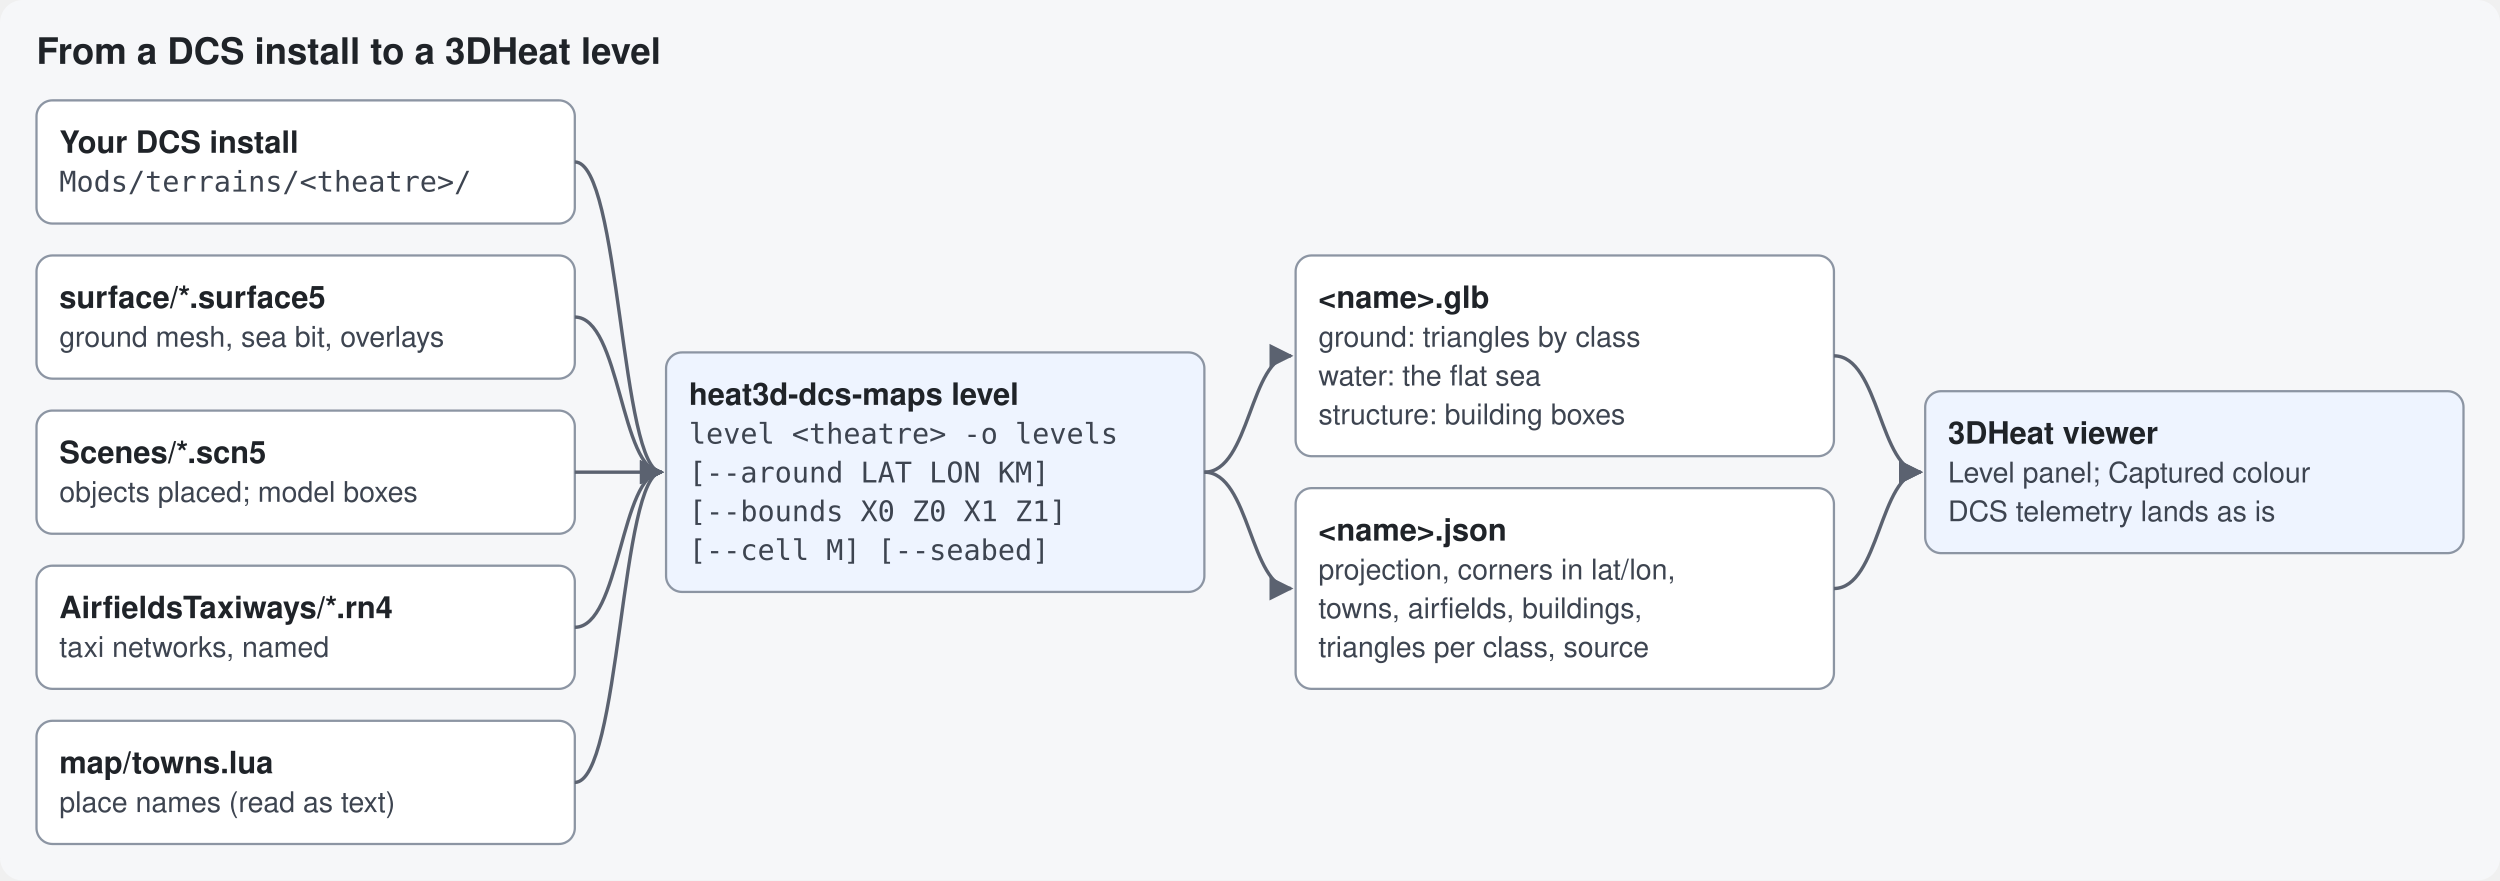
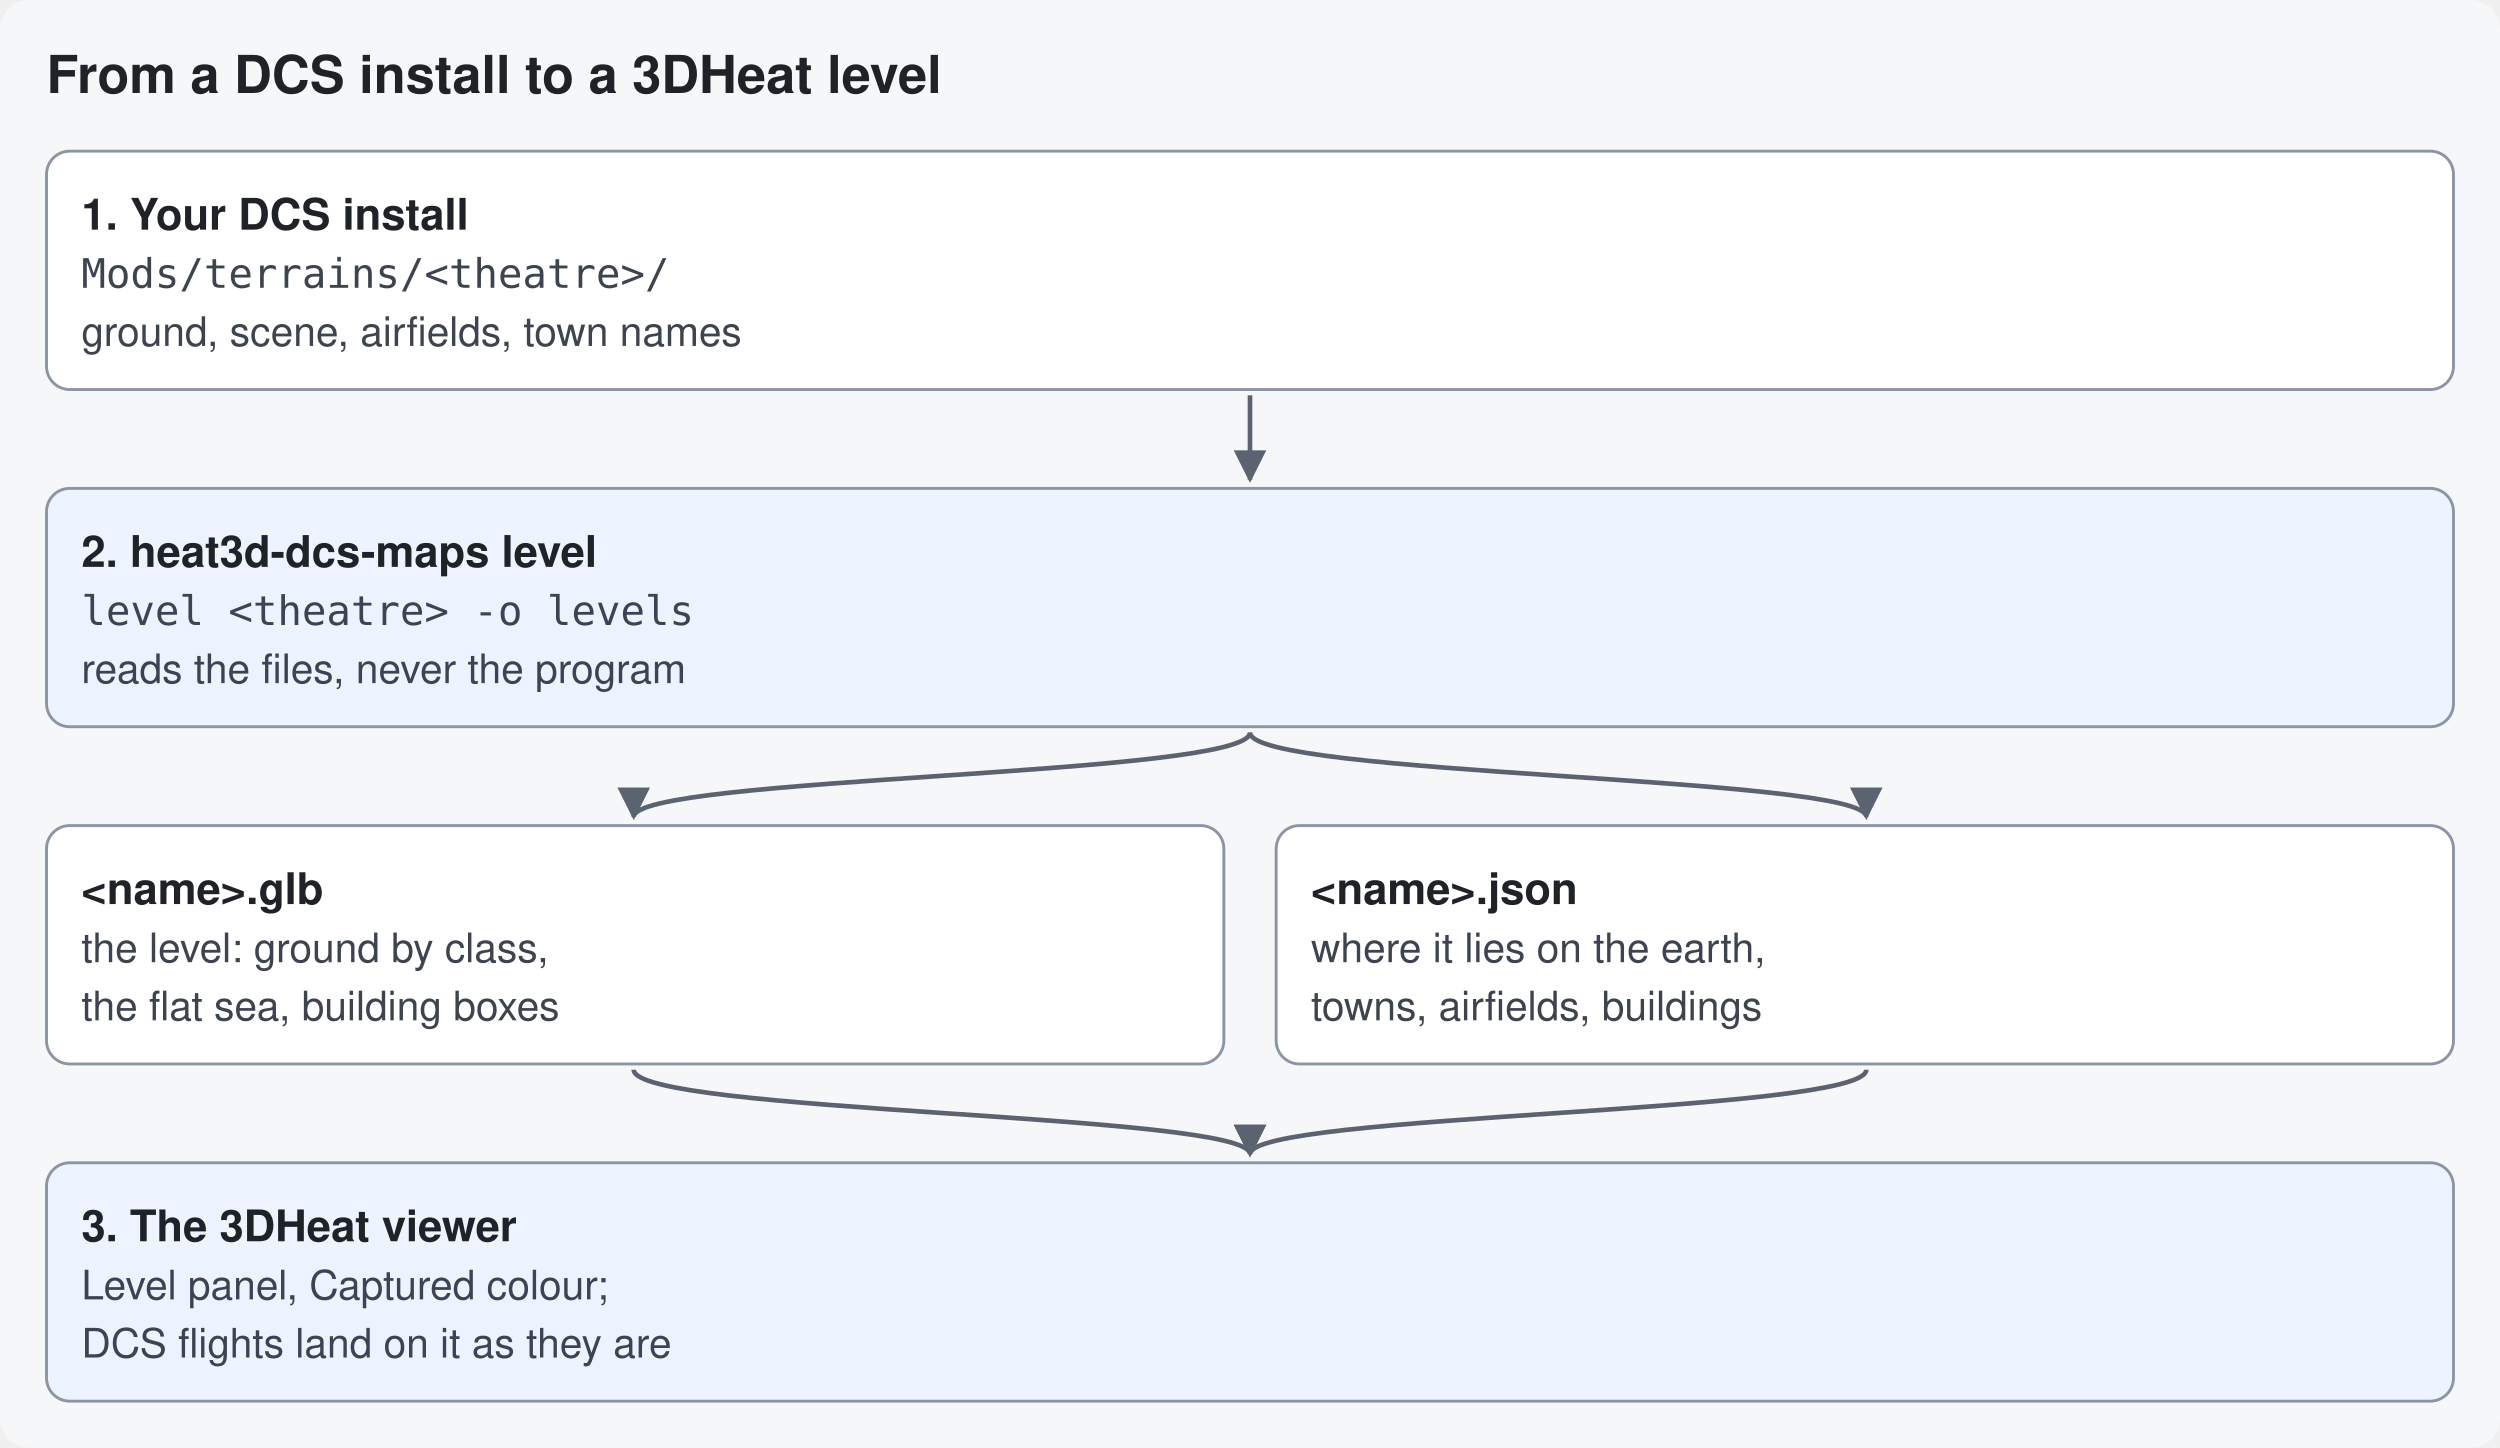
- <svg xmlns="http://www.w3.org/2000/svg" width="1096" height="386" viewBox="0 0 1096 386" font-family="Segoe UI,Helvetica,Arial,sans-serif">
+ <svg xmlns="http://www.w3.org/2000/svg" width="860" height="498" viewBox="0 0 860 498" font-family="Segoe UI,Helvetica,Arial,sans-serif">
  <defs>
    <marker id="a" viewBox="0 0 10 10" refX="9" refY="5" markerWidth="7" markerHeight="7" orient="auto">
      <path d="M0,0L10,5L0,10z" fill="#5b6270" />
    </marker>
  </defs>
-   <rect width="1096" height="386" rx="10" fill="#f6f7f9" />
-   <text x="16" y="28" font-size="16" font-weight="600" fill="#1f2328">From a DCS install to a 3DHeat level</text>
-   <rect x="16" y="44.0" width="236" height="54" rx="7" fill="#fff" stroke="#8c95a3" />
-   <text x="26" y="67.0" font-size="13.5" font-weight="600" fill="#1f2328">Your DCS install</text>
-   <text x="26" y="84.0" font-size="12.5" fill="#3d4450" font-family="Consolas,Menlo,monospace">Mods/terrains/&lt;theatre&gt;/</text>
-   <rect x="16" y="112.0" width="236" height="54" rx="7" fill="#ffffff" stroke="#8c95a3" />
-   <text x="26" y="135.0" font-size="13.5" font-weight="600" fill="#1f2328">surface/*.surface5</text>
-   <text x="26" y="152.0" font-size="12.5" fill="#3d4450">ground mesh, sea bit, overlays</text>
-   <rect x="16" y="180.0" width="236" height="54" rx="7" fill="#ffffff" stroke="#8c95a3" />
-   <text x="26" y="203.0" font-size="13.5" font-weight="600" fill="#1f2328">Scenes/*.scn5</text>
-   <text x="26" y="220.0" font-size="12.5" fill="#3d4450">objects placed; model boxes</text>
-   <rect x="16" y="248.0" width="236" height="54" rx="7" fill="#ffffff" stroke="#8c95a3" />
-   <text x="26" y="271.0" font-size="13.5" font-weight="600" fill="#1f2328">AirfieldsTaxiways/*.rn4</text>
-   <text x="26" y="288.0" font-size="12.5" fill="#3d4450">taxi networks, named</text>
-   <rect x="16" y="316.0" width="236" height="54" rx="7" fill="#ffffff" stroke="#8c95a3" />
-   <text x="26" y="339.0" font-size="13.5" font-weight="600" fill="#1f2328">map/towns.lua</text>
-   <text x="26" y="356.0" font-size="12.5" fill="#3d4450">place names (read as text)</text>
-   <rect x="292" y="154.5" width="236" height="105" rx="7" fill="#eef4ff" stroke="#8c95a3" />
-   <text x="302" y="177.5" font-size="13.5" font-weight="600" fill="#1f2328">heat3d-dcs-maps level</text>
-   <text x="302" y="194.5" font-size="12.5" fill="#3d4450" font-family="Consolas,Menlo,monospace">level &lt;theatre&gt; -o levels</text>
-   <text x="302" y="211.5" font-size="12.5" fill="#3d4450" font-family="Consolas,Menlo,monospace">[--around LAT LON KM]</text>
-   <text x="302" y="228.5" font-size="12.5" fill="#3d4450" font-family="Consolas,Menlo,monospace">[--bounds X0 Z0 X1 Z1]</text>
-   <text x="302" y="245.5" font-size="12.5" fill="#3d4450" font-family="Consolas,Menlo,monospace">[--cell M] [--seabed]</text>
-   <rect x="568" y="112.0" width="236" height="88" rx="7" fill="#ffffff" stroke="#8c95a3" />
-   <text x="578" y="135.0" font-size="13.5" font-weight="600" fill="#1f2328">&lt;name&gt;.glb</text>
-   <text x="578" y="152.0" font-size="12.5" fill="#3d4450">ground: triangles by class</text>
-   <text x="578" y="169.0" font-size="12.5" fill="#3d4450">water: the flat sea</text>
-   <text x="578" y="186.0" font-size="12.5" fill="#3d4450">structure: building boxes</text>
-   <rect x="568" y="214.0" width="236" height="88" rx="7" fill="#ffffff" stroke="#8c95a3" />
-   <text x="578" y="237.0" font-size="13.5" font-weight="600" fill="#1f2328">&lt;name&gt;.json</text>
-   <text x="578" y="254.0" font-size="12.5" fill="#3d4450">projection, corners in lat/lon,</text>
-   <text x="578" y="271.0" font-size="12.5" fill="#3d4450">towns, airfields, buildings,</text>
-   <text x="578" y="288.0" font-size="12.5" fill="#3d4450">triangles per class, source</text>
-   <rect x="844" y="171.5" width="236" height="71" rx="7" fill="#eef4ff" stroke="#8c95a3" />
-   <text x="854" y="194.5" font-size="13.5" font-weight="600" fill="#1f2328">3DHeat viewer</text>
-   <text x="854" y="211.5" font-size="12.5" fill="#3d4450">Level panel; Captured colour</text>
-   <text x="854" y="228.5" font-size="12.5" fill="#3d4450">DCS telemetry lands as is</text>
-   <path d="M252,71.0 C272.0,71.0 272.0,207.0 290,207.0" fill="none" stroke="#5b6270" stroke-width="1.5" marker-end="url(#a)" />
-   <path d="M252,139.0 C272.0,139.0 272.0,207.0 290,207.0" fill="none" stroke="#5b6270" stroke-width="1.5" marker-end="url(#a)" />
-   <path d="M252,207.0 C272.0,207.0 272.0,207.0 290,207.0" fill="none" stroke="#5b6270" stroke-width="1.5" marker-end="url(#a)" />
-   <path d="M252,275.0 C272.0,275.0 272.0,207.0 290,207.0" fill="none" stroke="#5b6270" stroke-width="1.5" marker-end="url(#a)" />
-   <path d="M252,343.0 C272.0,343.0 272.0,207.0 290,207.0" fill="none" stroke="#5b6270" stroke-width="1.5" marker-end="url(#a)" />
-   <path d="M528,207.0 C548.0,207.0 548.0,156.0 566,156.0" fill="none" stroke="#5b6270" stroke-width="1.5" marker-end="url(#a)" />
-   <path d="M528,207.0 C548.0,207.0 548.0,258.0 566,258.0" fill="none" stroke="#5b6270" stroke-width="1.5" marker-end="url(#a)" />
-   <path d="M804,156.0 C824.0,156.0 824.0,207.0 842,207.0" fill="none" stroke="#5b6270" stroke-width="1.5" marker-end="url(#a)" />
-   <path d="M804,258.0 C824.0,258.0 824.0,207.0 842,207.0" fill="none" stroke="#5b6270" stroke-width="1.5" marker-end="url(#a)" />
+   <rect width="860" height="498" rx="10" fill="#f6f7f9" />
+   <text x="16" y="32" font-size="18" fill="#1f2328" font-weight="600">From a DCS install to a 3DHeat level</text>
+   <rect x="16" y="52" width="828" height="82" rx="8" fill="#ffffff" stroke="#8c95a3" />
+   <text x="28" y="79" font-size="15" fill="#1f2328" font-weight="600">1. Your DCS install</text>
+   <text x="28" y="99" font-size="14" fill="#3d4450" font-family="Consolas,Menlo,monospace">Mods/terrains/&lt;theatre&gt;/</text>
+   <text x="28" y="119" font-size="14" fill="#3d4450">ground, scene, airfields, town names</text>
+   <rect x="16" y="168" width="828" height="82" rx="8" fill="#eef4ff" stroke="#8c95a3" />
+   <text x="28" y="195" font-size="15" fill="#1f2328" font-weight="600">2. heat3d-dcs-maps level</text>
+   <text x="28" y="215" font-size="14" fill="#3d4450" font-family="Consolas,Menlo,monospace">level &lt;theatre&gt; -o levels</text>
+   <text x="28" y="235" font-size="14" fill="#3d4450">reads the files, never the program</text>
+   <path d="M430,136 C430,151.0 430,151.0 430,165" fill="none" stroke="#5b6270" stroke-width="1.6" marker-end="url(#a)" />
+   <rect x="16" y="284" width="405" height="82" rx="8" fill="#ffffff" stroke="#8c95a3" />
+   <text x="28" y="311" font-size="15" fill="#1f2328" font-weight="600">&lt;name&gt;.glb</text>
+   <text x="28" y="331" font-size="14" fill="#3d4450">the level: ground by class,</text>
+   <text x="28" y="351" font-size="14" fill="#3d4450">the flat sea, building boxes</text>
+   <rect x="439" y="284" width="405" height="82" rx="8" fill="#ffffff" stroke="#8c95a3" />
+   <text x="451" y="311" font-size="15" fill="#1f2328" font-weight="600">&lt;name&gt;.json</text>
+   <text x="451" y="331" font-size="14" fill="#3d4450">where it lies on the earth,</text>
+   <text x="451" y="351" font-size="14" fill="#3d4450">towns, airfields, buildings</text>
+   <path d="M430,252 C430,267.0 218,267.0 218,281" fill="none" stroke="#5b6270" stroke-width="1.6" marker-end="url(#a)" />
+   <path d="M430,252 C430,267.0 642,267.0 642,281" fill="none" stroke="#5b6270" stroke-width="1.6" marker-end="url(#a)" />
+   <rect x="16" y="400" width="828" height="82" rx="8" fill="#eef4ff" stroke="#8c95a3" />
+   <text x="28" y="427" font-size="15" fill="#1f2328" font-weight="600">3. The 3DHeat viewer</text>
+   <text x="28" y="447" font-size="14" fill="#3d4450">Level panel, Captured colour;</text>
+   <text x="28" y="467" font-size="14" fill="#3d4450">DCS flights land on it as they are</text>
+   <path d="M218,368 C218,383.0 430,383.0 430,397" fill="none" stroke="#5b6270" stroke-width="1.6" marker-end="url(#a)" />
+   <path d="M642,368 C642,383.0 430,383.0 430,397" fill="none" stroke="#5b6270" stroke-width="1.6" marker-end="url(#a)" />
</svg>
